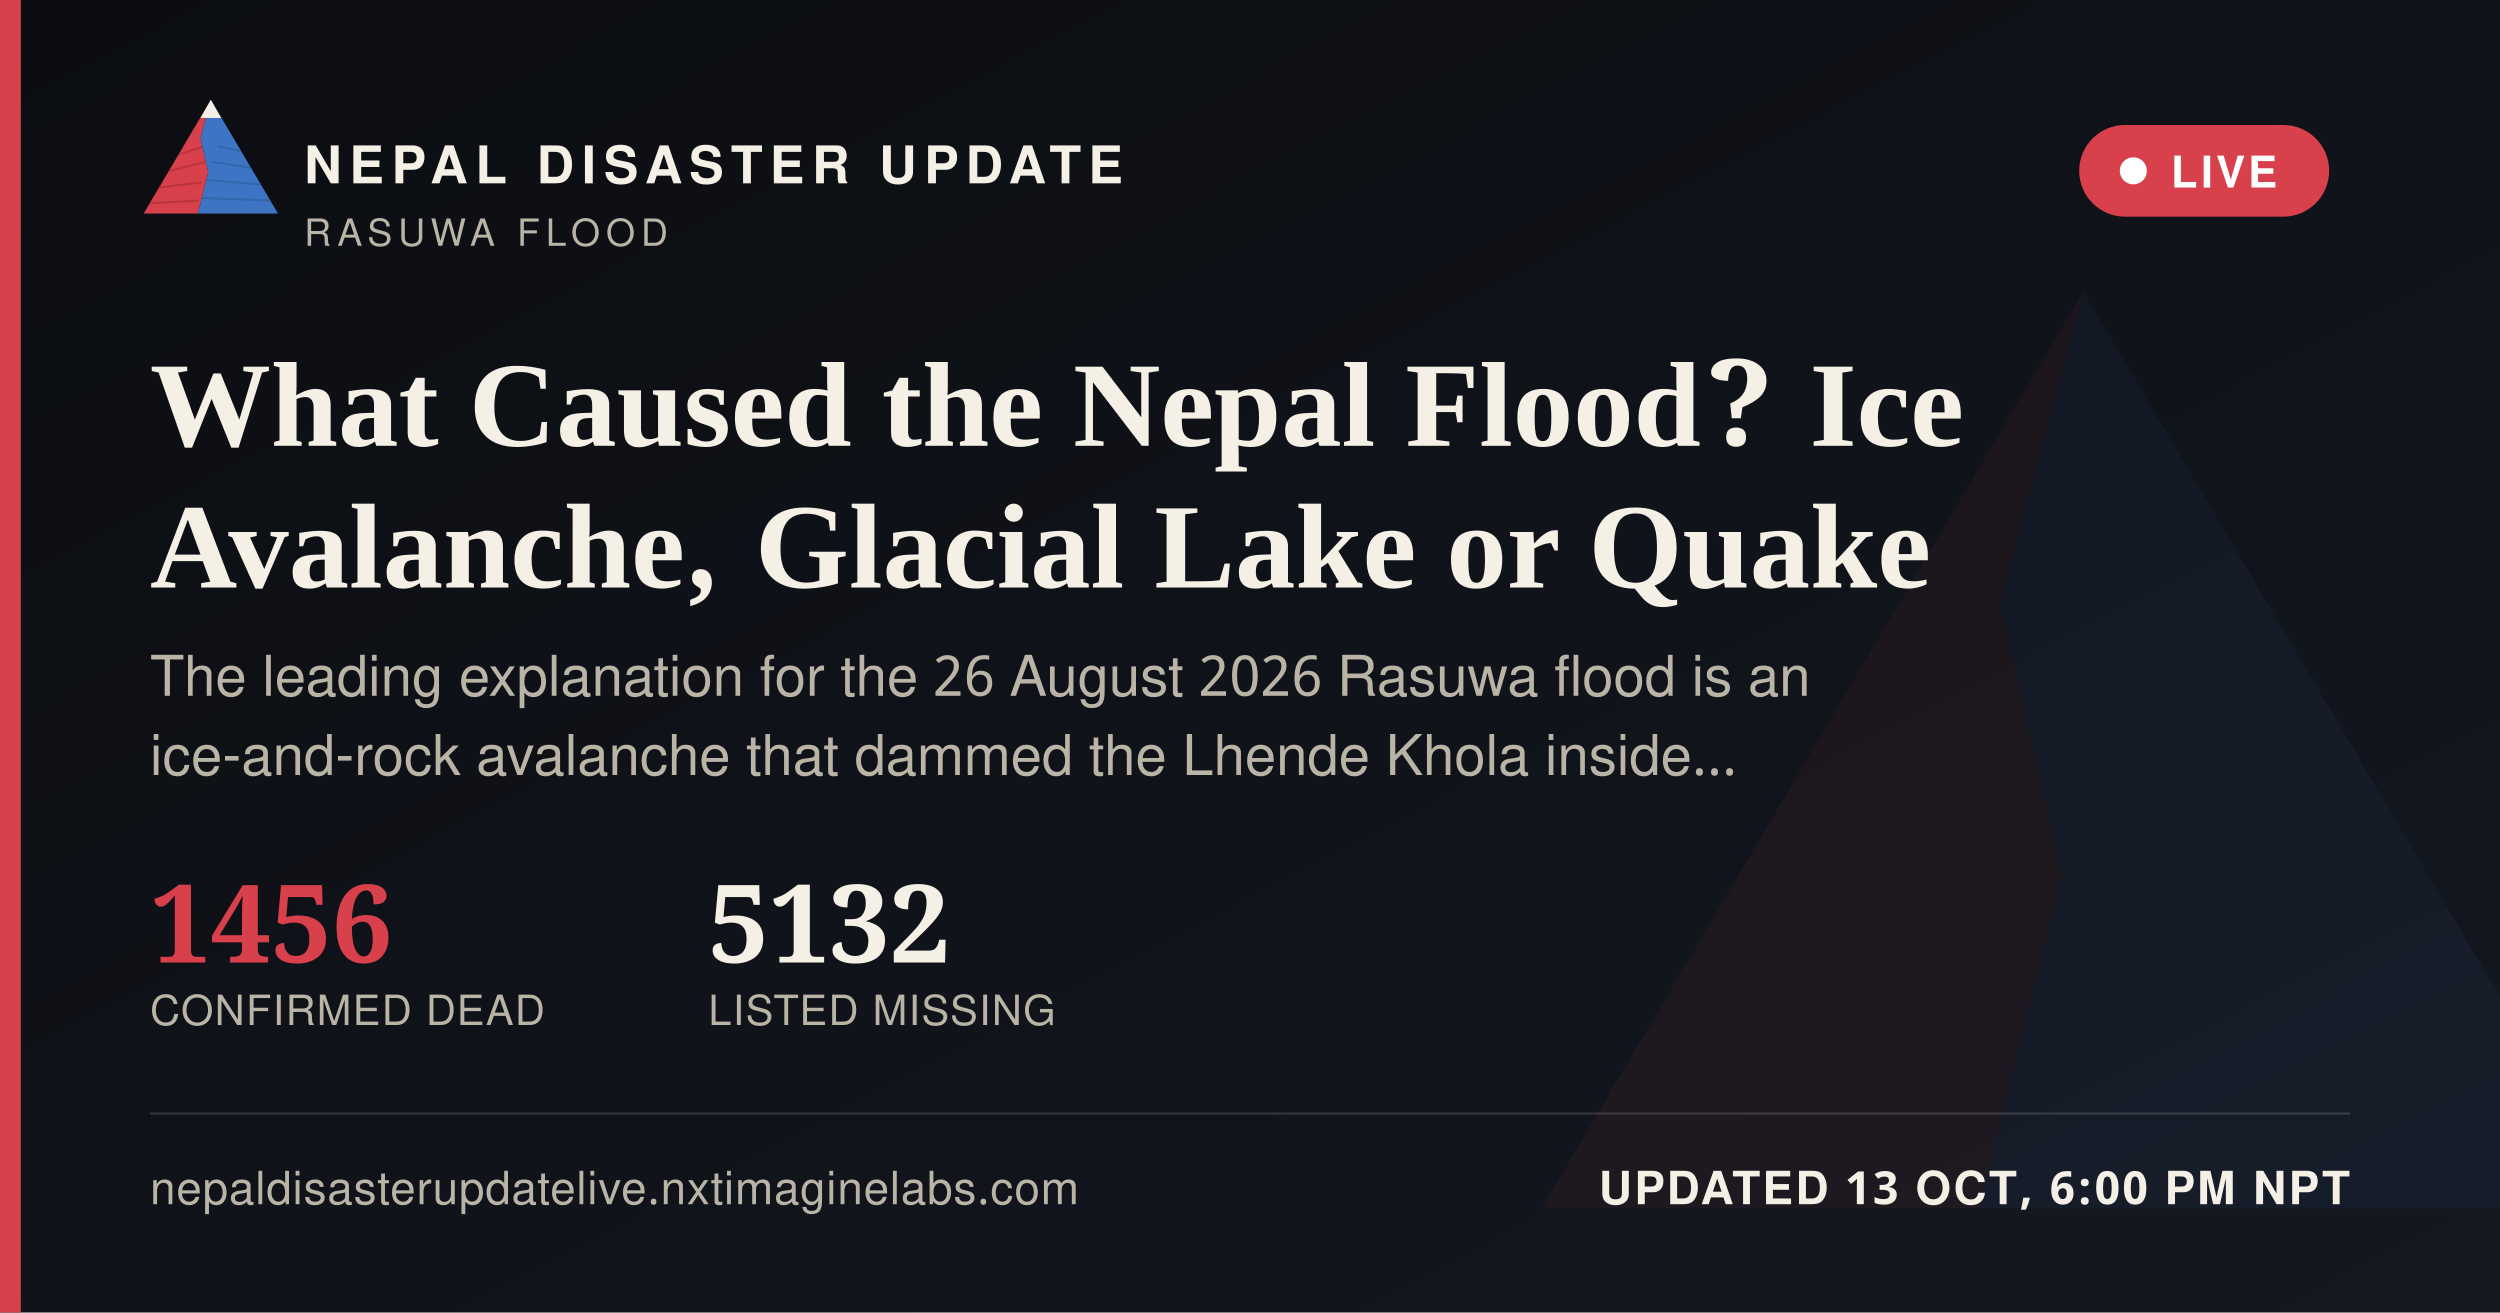
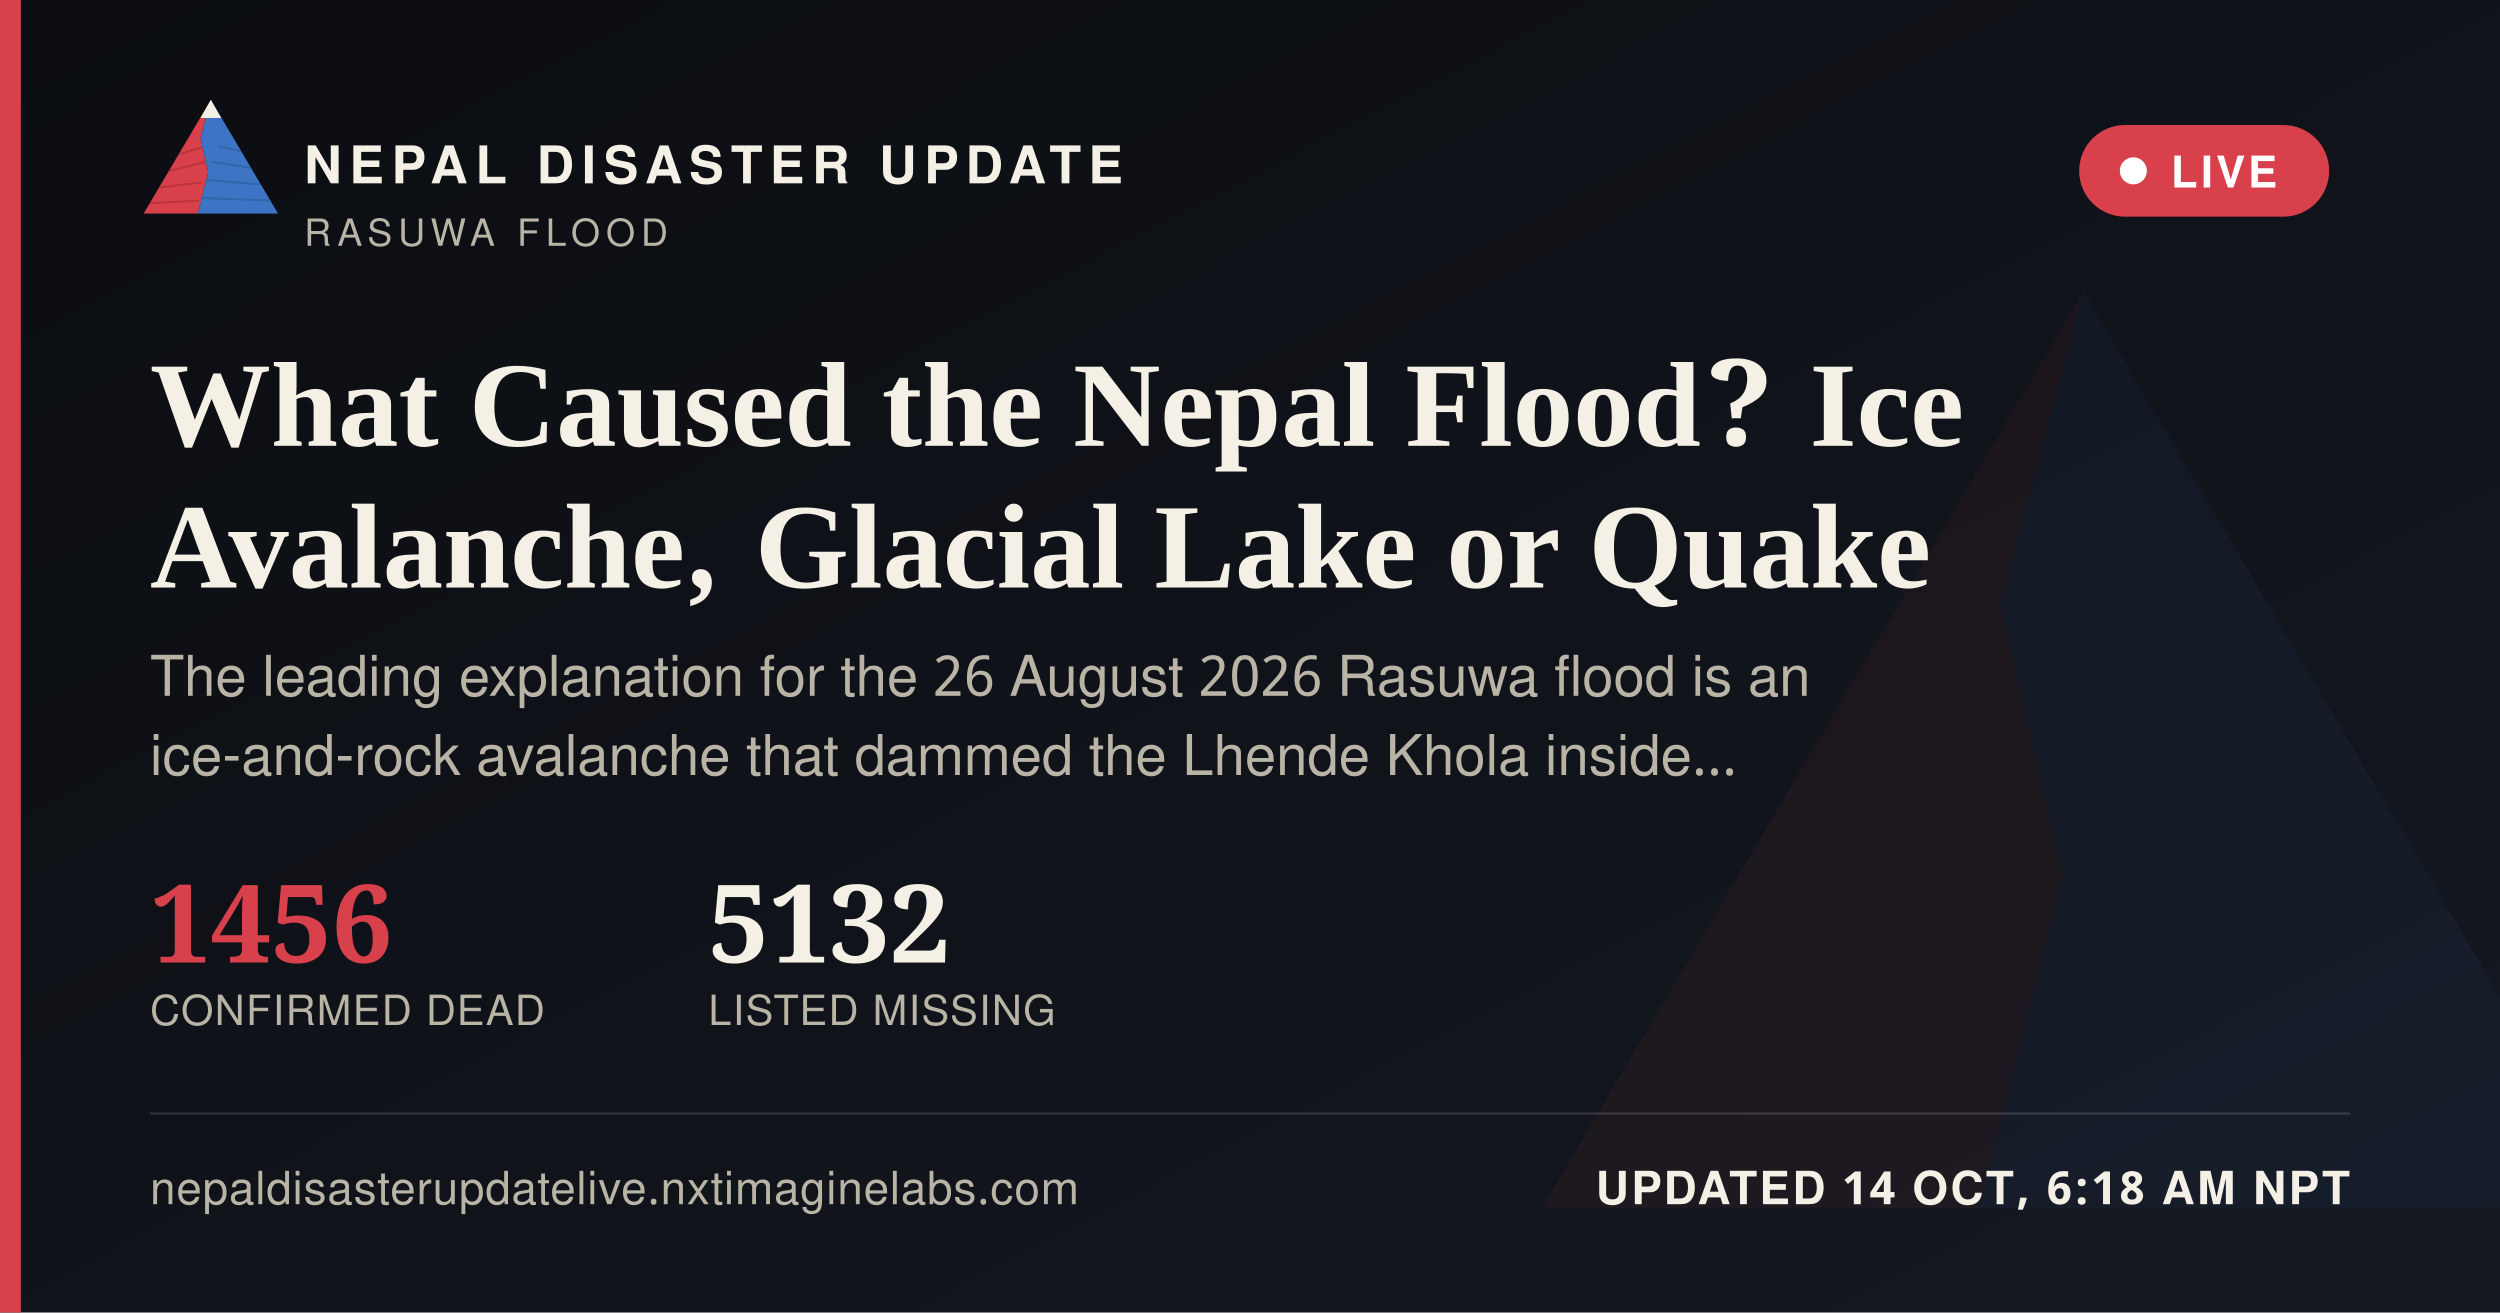
<svg xmlns="http://www.w3.org/2000/svg" width="1200" height="630" viewBox="0 0 1200 630">
  <defs>
    <linearGradient id="ogbg" x1="0" y1="0" x2="1" y2="1">
      <stop offset="0" stop-color="#0B0D11" />
      <stop offset="1" stop-color="#141821" />
    </linearGradient>
  </defs>
  <rect width="1200" height="630" fill="url(#ogbg)" />
  <g transform="translate(700,60) scale(5)" opacity="0.06">
    <polygon points="60,16 52,46 58,72 50,104 8,104" fill="#D8404B" />
    <polygon points="60,16 112,104 50,104 58,72 52,46" fill="#3D74C4" />
  </g>
  <rect x="0" y="0" width="10" height="630" fill="#D8404B" />
  <g transform="translate(64,38) scale(0.62)">
    <g>
      <defs>
        <clipPath id="ogLc">
          <polygon points="60,16 52,46 58,72 50,104 8,104" />
        </clipPath>
        <clipPath id="ogRc">
          <polygon points="60,16 112,104 50,104 58,72 52,46" />
        </clipPath>
      </defs>
      <polygon points="60,16 52,46 58,72 50,104 8,104" fill="#D8404B" />
      <g clip-path="url(#ogLc)" stroke="#A32A34" stroke-width="1.6" fill="none" opacity="0.55">
        <path d="M30,60 L55,52" />
        <path d="M24,72 L56,64" />
        <path d="M18,84 L53,80" />
        <path d="M13,96 L51,94" />
      </g>
      <polygon points="60,16 112,104 50,104 58,72 52,46" fill="#3D74C4" />
      <g clip-path="url(#ogRc)" stroke="#2A5793" stroke-width="1.6" fill="none" opacity="0.5">
        <path d="M65,52 L95,58" />
        <path d="M60,64 L100,70" />
        <path d="M56,78 L104,82" />
        <path d="M52,92 L108,94" />
      </g>
      <polygon points="60,16 52,30 68,30" fill="#F4F0E6" />
    </g>
  </g>
  <text x="146" y="88" font-family="'Public Sans', 'Noto Sans Devanagari', 'Helvetica Neue', Helvetica, Arial, sans-serif" font-size="25" font-weight="800" letter-spacing="3.6" fill="#F4F0E6">NEPAL DISASTER UPDATE</text>
  <text x="146" y="118" font-family="'Public Sans', 'Noto Sans Devanagari', 'Helvetica Neue', Helvetica, Arial, sans-serif" font-size="18" letter-spacing="2.8" fill="#B9B4A6">RASUWA FLOOD</text>
  <g>
    <rect x="998" y="60" width="120" height="44" rx="22" fill="#D8404B" stroke="none" />
    <circle cx="1024" cy="82" r="6.5" fill="#FFFFFF" />
    <text x="1042" y="90" font-family="'Public Sans', 'Noto Sans Devanagari', 'Helvetica Neue', Helvetica, Arial, sans-serif" font-size="21" font-weight="700" letter-spacing="1.6" fill="#FFFFFF">LIVE</text>
  </g>
  <text x="72" y="214" font-family="Newsreader, 'Noto Serif Devanagari', Georgia, 'Times New Roman', serif" font-size="58" font-weight="600" fill="#F4F0E6">What Caused the Nepal Flood? Ice</text>
  <text x="72" y="282" font-family="Newsreader, 'Noto Serif Devanagari', Georgia, 'Times New Roman', serif" font-size="58" font-weight="600" fill="#F4F0E6">Avalanche, Glacial Lake or Quake</text>
  <text x="72" y="334" font-family="'Public Sans', 'Noto Sans Devanagari', 'Helvetica Neue', Helvetica, Arial, sans-serif" font-size="27" fill="#B9B4A6">The leading explanation for the 26 August 2026 Rasuwa flood is an</text>
  <text x="72" y="372" font-family="'Public Sans', 'Noto Sans Devanagari', 'Helvetica Neue', Helvetica, Arial, sans-serif" font-size="27" fill="#B9B4A6">ice-and-rock avalanche that dammed the Lhende Khola inside…</text>
  <g transform="translate(72,462)">
    <text x="0" y="0" font-family="Newsreader, 'Noto Serif Devanagari', Georgia, 'Times New Roman', serif" font-size="52" font-weight="600" fill="#D8404B">1456</text>
    <text x="0" y="30" font-family="'Public Sans', 'Noto Sans Devanagari', 'Helvetica Neue', Helvetica, Arial, sans-serif" font-size="20" letter-spacing="0.6" fill="#B9B4A6">CONFIRMED DEAD</text>
    <text x="268" y="0" font-family="Newsreader, 'Noto Serif Devanagari', Georgia, 'Times New Roman', serif" font-size="52" font-weight="600" fill="#F4F0E6">5132</text>
    <text x="268" y="30" font-family="'Public Sans', 'Noto Sans Devanagari', 'Helvetica Neue', Helvetica, Arial, sans-serif" font-size="20" letter-spacing="0.6" fill="#B9B4A6">LISTED MISSING</text>
  </g>
  <rect x="72" y="534" width="1056" height="1" fill="rgba(244,240,230,0.16)" />
  <text x="72" y="578" font-family="'Public Sans', 'Noto Sans Devanagari', 'Helvetica Neue', Helvetica, Arial, sans-serif" font-size="22" fill="#B9B4A6" letter-spacing="0.4">nepaldisasterupdatelive.nxtimaginelabs.com</text>
-   <text x="1128" y="578" text-anchor="end" font-family="'Public Sans', 'Noto Sans Devanagari', 'Helvetica Neue', Helvetica, Arial, sans-serif" font-size="22" font-weight="700" letter-spacing="1.2" fill="#F4F0E6">UPDATED 13 OCT, 6:00 PM NPT</text>
+   <text x="1128" y="578" text-anchor="end" font-family="'Public Sans', 'Noto Sans Devanagari', 'Helvetica Neue', Helvetica, Arial, sans-serif" font-size="22" font-weight="700" letter-spacing="1.2" fill="#F4F0E6">UPDATED 14 OCT, 6:18 AM NPT</text>
</svg>
